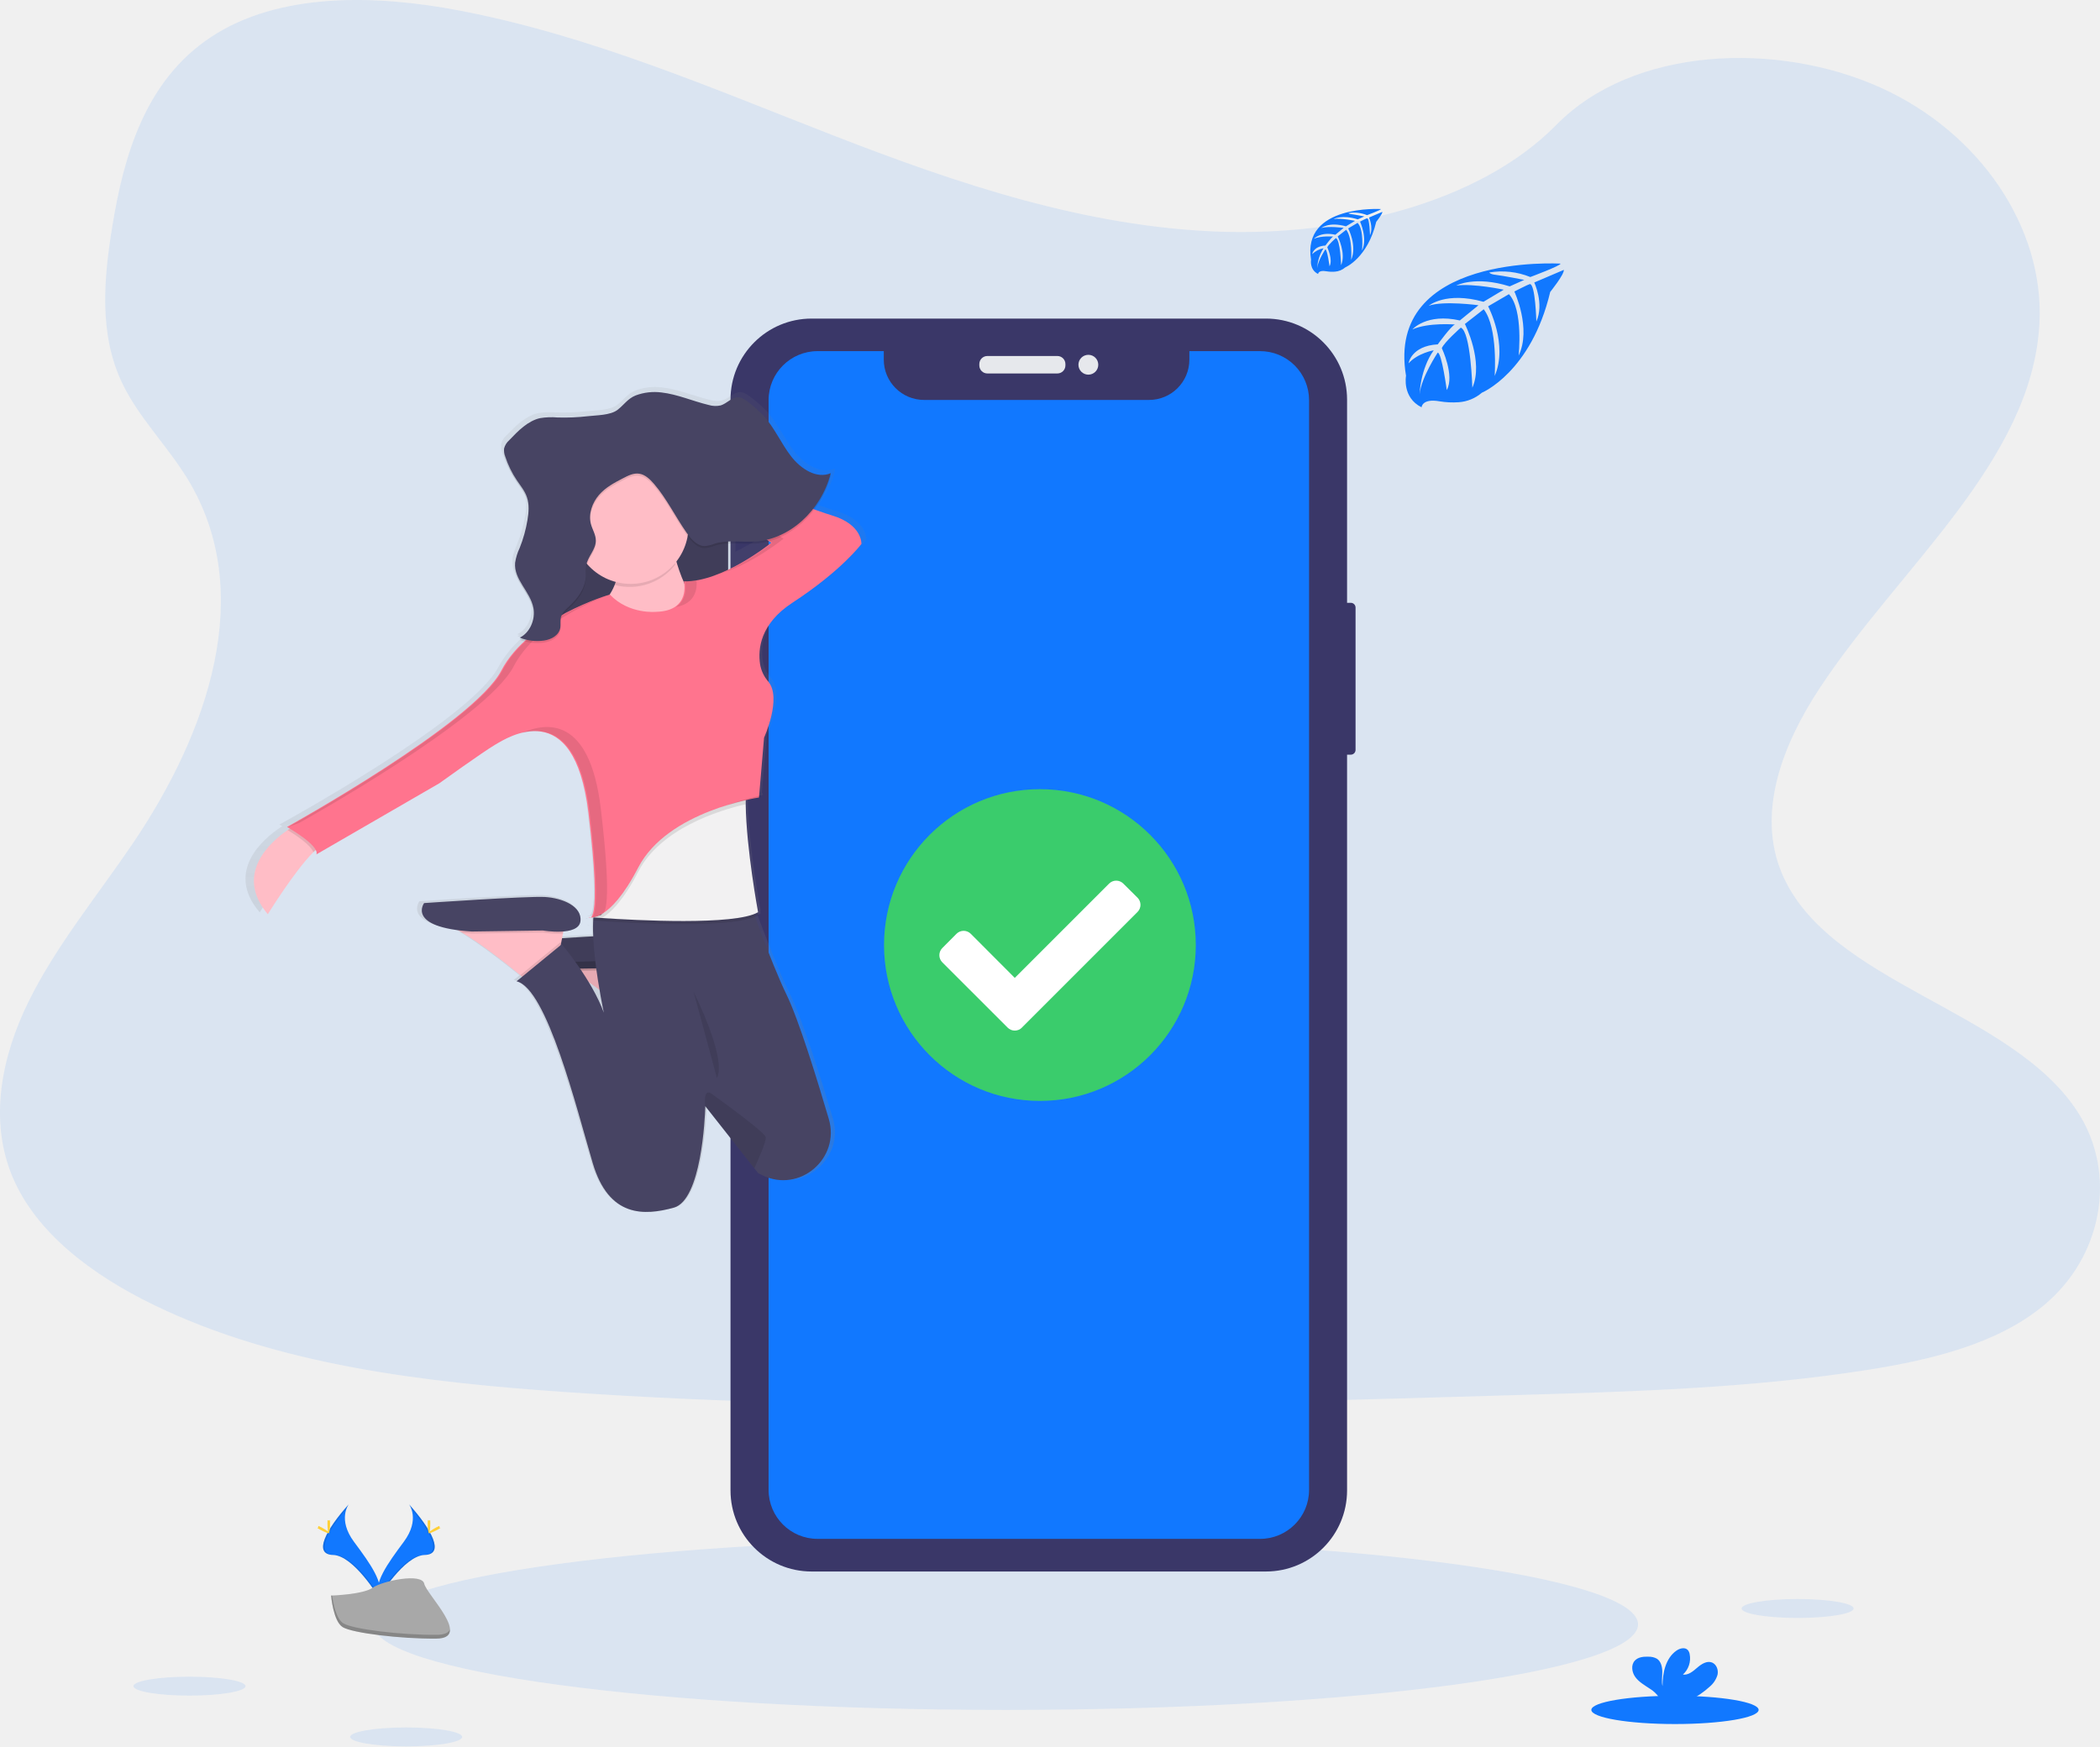
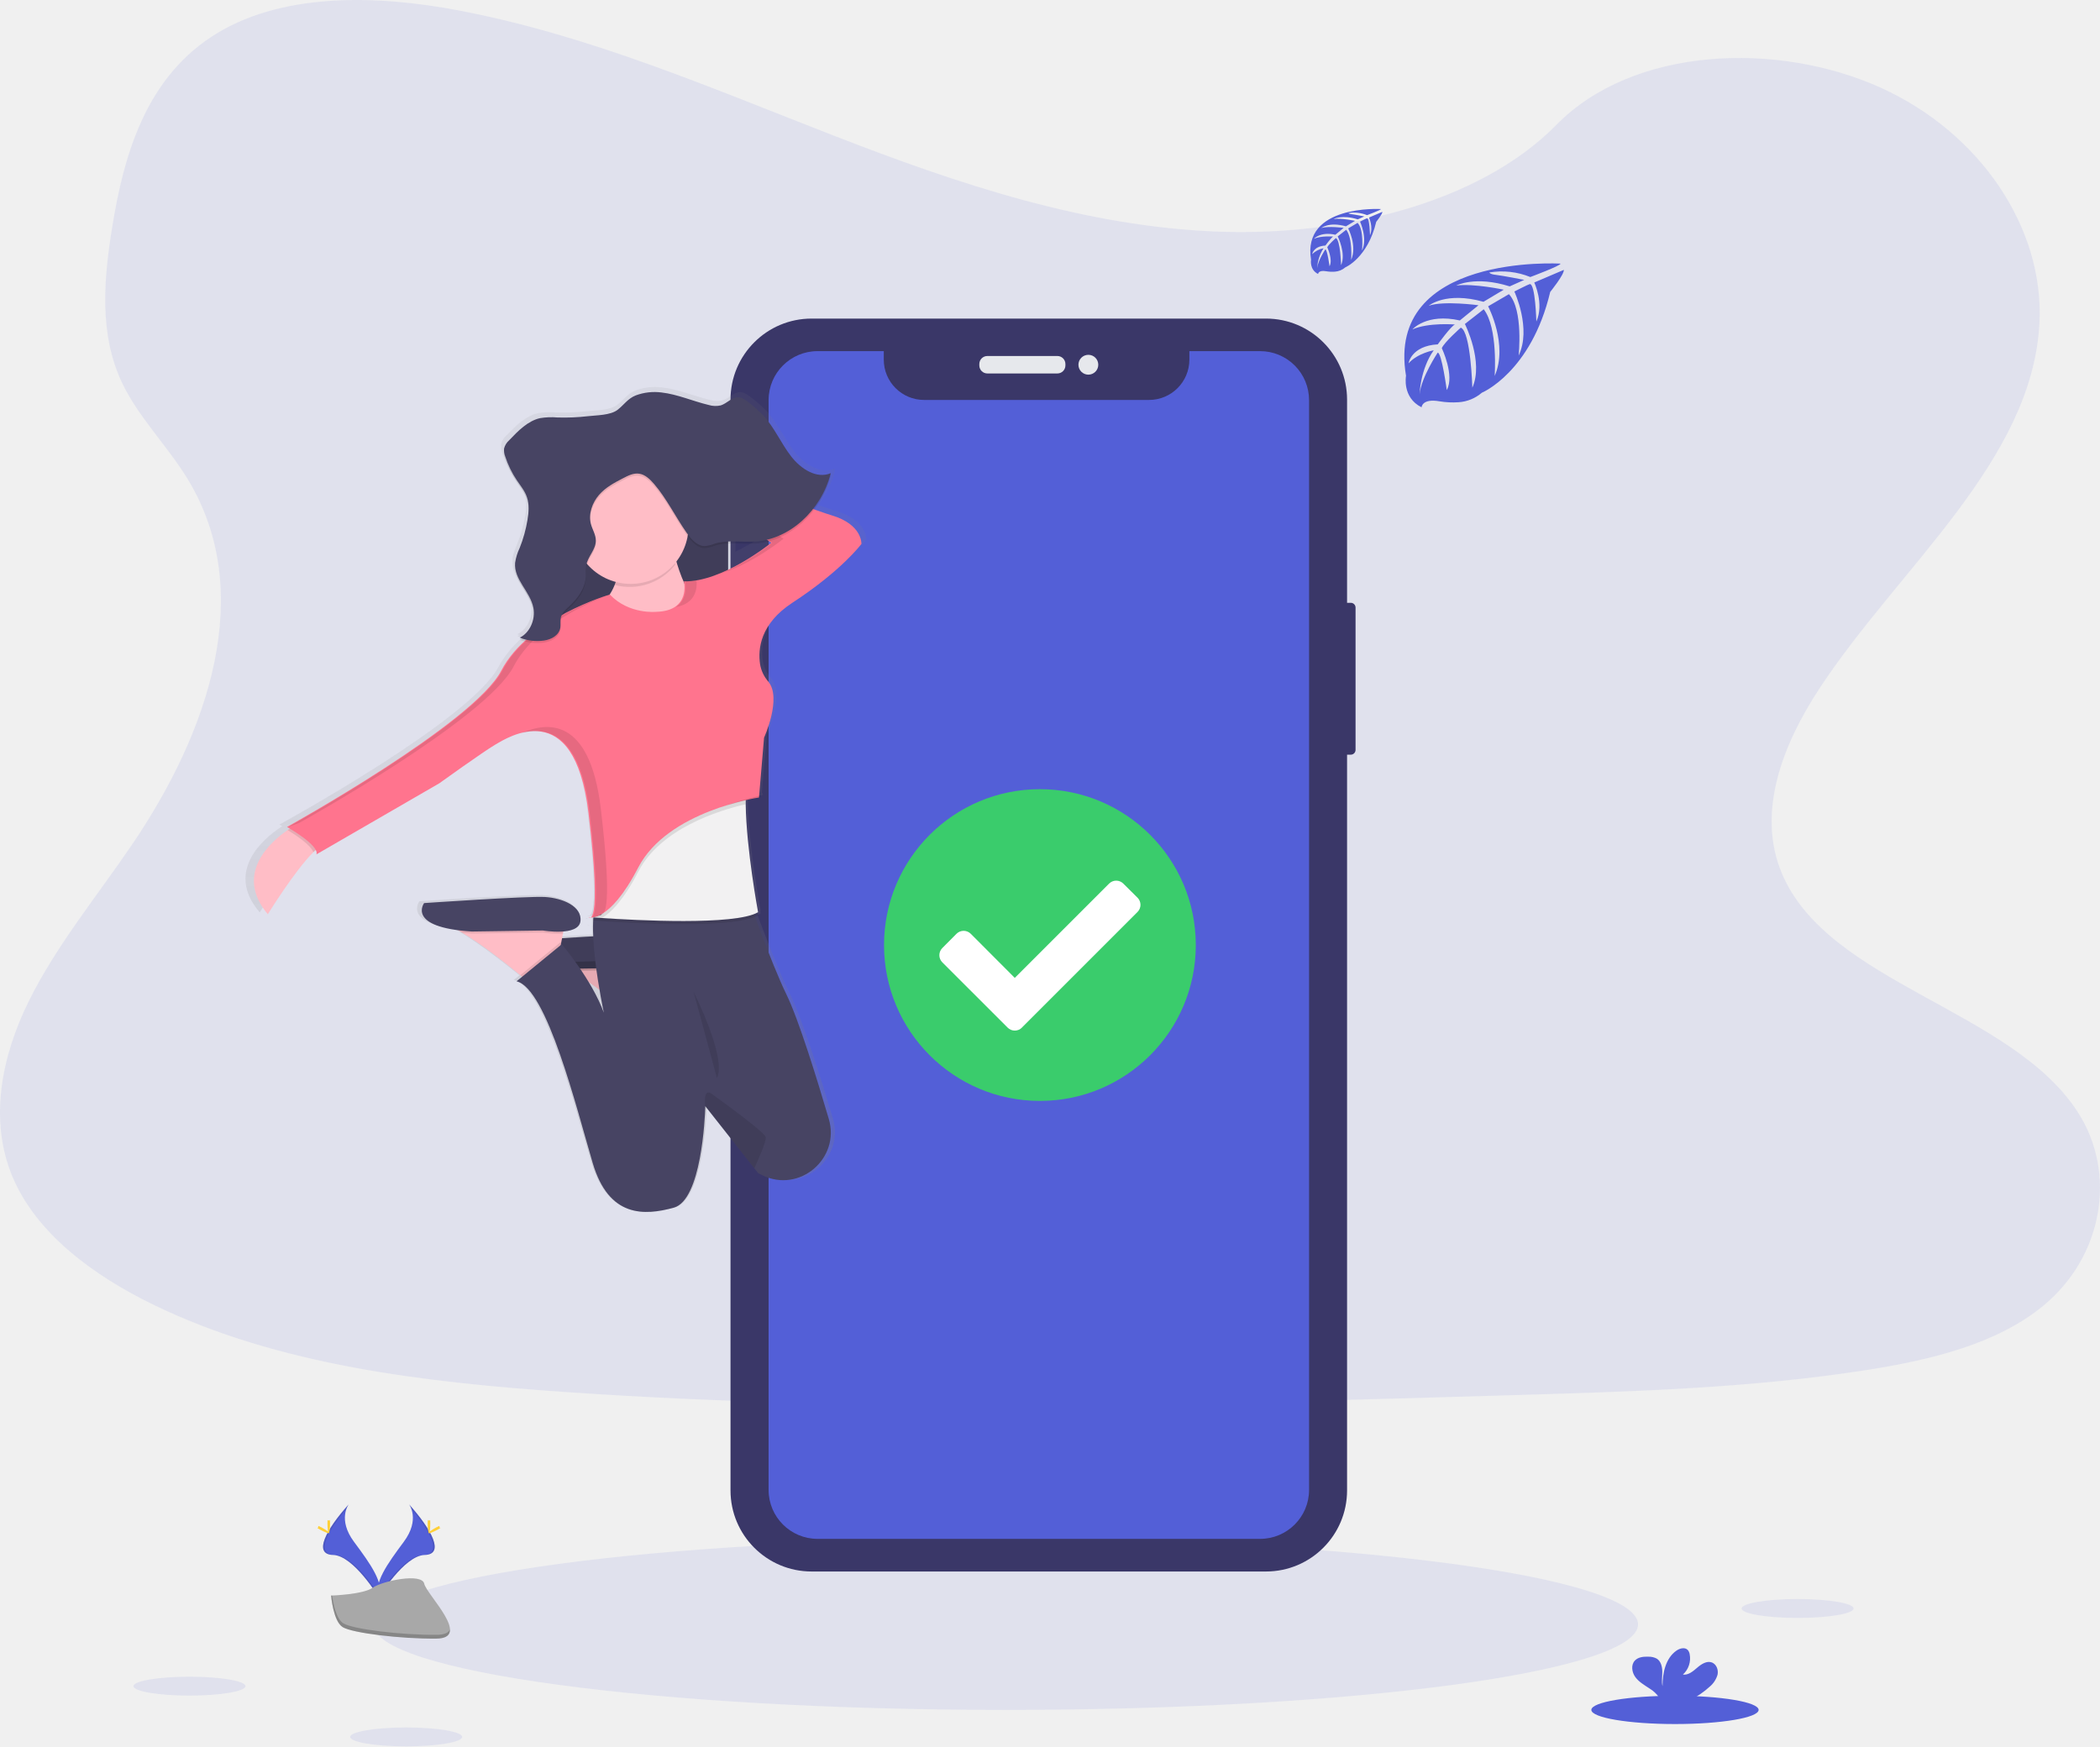
<svg xmlns="http://www.w3.org/2000/svg" xmlns:xlink="http://www.w3.org/1999/xlink" id="44583e6e-3c87-4cd0-878b-9f64620e8dae" data-name="Layer 1" width="1009.54" height="839.64" viewBox="0 0 1009.54 839.64">
  <defs>
    <linearGradient id="c5138621-b397-4607-9afc-281d986fc27b" x1="378.01" y1="475.14" x2="378.01" y2="474.88" gradientUnits="userSpaceOnUse">
      <stop offset="0" stop-color="gray" stop-opacity="0.25" />
      <stop offset="0.54" stop-color="gray" stop-opacity="0.12" />
      <stop offset="1" stop-color="gray" stop-opacity="0.1" />
    </linearGradient>
    <linearGradient id="22049f4d-c06f-4634-a22a-fcd5b3beb851" x1="362.5" y1="612.82" x2="362.5" y2="216.23" xlink:href="#c5138621-b397-4607-9afc-281d986fc27b" />
  </defs>
-   <path d="M681.78,141.58c-64.72-2.25-126.36-23.14-185.22-46S379.4,47.39,316.23,35.28c-40.63-7.79-87.1-8.89-119.83,12.89-31.51,21-41.69,57.15-47.16,90.73-4.12,25.26-6.54,51.85,4.74,75.49,7.84,16.42,21.74,30.22,31.36,45.95,33.47,54.72,9.81,122.2-26.45,175.63-17,25.07-36.75,49-49.88,75.66s-19.2,57.25-7.71,84.47c11.38,27,38.51,47.24,67.9,61.49,59.69,28.95,130,37.23,198.61,41.92,151.83,10.39,304.46,5.89,456.69,1.39,56.34-1.67,112.92-3.36,168.34-12.07,30.78-4.84,62.55-12.51,84.9-31.05,28.36-23.53,35.39-63.37,16.38-92.88-31.88-49.49-120-61.78-142.31-114.89-12.26-29.24.33-61.8,18.16-88.92,38.24-58.16,102.33-109.19,105.7-175.67,2.32-45.66-28.49-91.39-76.13-113-49.93-22.64-119.18-19.8-156,17.69C805.59,128.71,738.93,143.56,681.78,141.58Z" transform="translate(-95.23 -30.18)" fill="#1178ff" opacity="0.1" />
-   <ellipse cx="483.49" cy="780.99" rx="303.97" ry="41.12" fill="#1178ff" opacity="0.1" />
+   <path d="M681.78,141.58c-64.72-2.25-126.36-23.14-185.22-46S379.4,47.39,316.23,35.28c-40.63-7.79-87.1-8.89-119.83,12.89-31.51,21-41.69,57.15-47.16,90.73-4.12,25.26-6.54,51.85,4.74,75.49,7.84,16.42,21.74,30.22,31.36,45.95,33.47,54.72,9.81,122.2-26.45,175.63-17,25.07-36.75,49-49.88,75.66s-19.2,57.25-7.71,84.47c11.38,27,38.51,47.24,67.9,61.49,59.69,28.95,130,37.23,198.61,41.92,151.83,10.39,304.46,5.89,456.69,1.39,56.34-1.67,112.92-3.36,168.34-12.07,30.78-4.84,62.55-12.51,84.9-31.05,28.36-23.53,35.39-63.37,16.38-92.88-31.88-49.49-120-61.78-142.31-114.89-12.26-29.24.33-61.8,18.16-88.92,38.24-58.16,102.33-109.19,105.7-175.67,2.32-45.66-28.49-91.39-76.13-113-49.93-22.64-119.18-19.8-156,17.69C805.59,128.71,738.93,143.56,681.78,141.58Z" transform="translate(-95.23 -30.18)" fill="#535fd7" opacity="0.1" />
+   <ellipse cx="483.49" cy="780.99" rx="303.97" ry="41.12" fill="#535fd7" opacity="0.1" />
  <rect x="642.8" y="289.82" width="8.86" height="73.02" rx="2.29" ry="2.29" fill="#3a3768" />
  <rect x="348.37" y="232.61" width="4.97" height="24.04" rx="2.29" ry="2.29" fill="#3a3768" />
  <rect x="348.19" y="276.63" width="5.6" height="41.84" rx="2.29" ry="2.29" fill="#3a3768" />
  <rect x="348.28" y="333.11" width="5.33" height="42.2" rx="2.29" ry="2.29" fill="#3a3768" />
  <rect x="351.18" y="153.17" width="296.4" height="602.39" rx="38.99" ry="38.99" fill="#3a3768" />
-   <path d="M701,199H667v4.09a19.38,19.38,0,0,1-19.39,19.38H539.48a19.38,19.38,0,0,1-19.39-19.38V199H488.26a23.54,23.54,0,0,0-23.54,23.54V746.51a23.54,23.54,0,0,0,23.54,23.54H701a23.54,23.54,0,0,0,23.54-23.54V222.58A23.54,23.54,0,0,0,701,199Z" transform="translate(-95.23 -30.18)" fill="#1178ff" />
+   <path d="M701,199H667v4.09a19.38,19.38,0,0,1-19.39,19.38H539.48a19.38,19.38,0,0,1-19.39-19.38V199H488.26a23.54,23.54,0,0,0-23.54,23.54V746.51a23.54,23.54,0,0,0,23.54,23.54H701a23.54,23.54,0,0,0,23.54-23.54V222.58A23.54,23.54,0,0,0,701,199Z" transform="translate(-95.23 -30.18)" fill="#535fd7" />
  <rect x="470.79" y="171.16" width="41.39" height="8.4" rx="3.87" ry="3.87" fill="#e6e8ec" />
  <circle cx="523.21" cy="175.36" r="4.77" fill="#e6e8ec" />
-   <path d="M845.43,156.93s-84.2-5.08-74.28,53.92c0,0-2,10.43,7.48,15.16,0,0,.15-4.37,8.64-2.88a39.5,39.5,0,0,0,9.15.44A19.06,19.06,0,0,0,807.6,219h0s23.67-9.78,32.87-48.46c0,0,6.81-8.44,6.54-10.61L832.8,166s4.86,10.25,1,18.77c0,0-.46-18.4-3.19-18-.55.08-7.38,3.55-7.38,3.55s8.35,17.85,2.05,30.83c0,0,2.39-22-4.66-29.54l-10,5.84s9.76,18.44,3.14,33.49c0,0,1.7-23.08-5.25-32.07l-9.06,7.07s9.17,18.17,3.58,30.65c0,0-.73-26.86-5.54-28.89,0,0-7.93,7-9.14,9.86,0,0,6.28,13.2,2.38,20.16,0,0-2.39-17.9-4.35-18,0,0-7.9,11.86-8.72,20,0,0,.34-12.09,6.81-21.12,0,0-7.64,1.31-12.1,6.26,0,0,1.23-8.38,14.05-9.12,0,0,6.53-9,8.27-9.54,0,0-12.74-1.07-20.47,2.36,0,0,6.8-7.91,22.81-4.31l8.95-7.31s-16.78-2.29-23.9.24c0,0,8.19-7,26.31-1.9l9.74-5.82s-14.31-3.08-22.83-2c0,0,9-4.85,25.69.41l7-3.13s-10.48-2.06-13.55-2.39-3.23-1.17-3.23-1.17a36.35,36.35,0,0,1,19.69,2.19S845.68,157.86,845.43,156.93Z" transform="translate(-95.23 -30.18)" fill="#1178ff" />
-   <path d="M759.06,130.69s-38-2.29-33.56,24.37c0,0-.89,4.71,3.38,6.85,0,0,.07-2,3.91-1.31a17.51,17.51,0,0,0,4.13.2,8.56,8.56,0,0,0,5.05-2.08h0s10.7-4.42,14.86-21.9c0,0,3.07-3.81,2.95-4.79l-6.42,2.74s2.19,4.63.47,8.48c0,0-.21-8.31-1.44-8.12-.25,0-3.34,1.61-3.34,1.61s3.78,8.07.93,13.93c0,0,1.08-9.94-2.11-13.35L743.35,140s4.41,8.33,1.42,15.13c0,0,.77-10.43-2.37-14.49l-4.09,3.2s4.14,8.21,1.62,13.85c0,0-.34-12.14-2.51-13.06,0,0-3.58,3.16-4.13,4.46,0,0,2.84,6,1.08,9.11,0,0-1.08-8.09-2-8.13,0,0-3.57,5.36-3.94,9a19.52,19.52,0,0,1,3.08-9.54,10.76,10.76,0,0,0-5.47,2.83s.56-3.79,6.35-4.12c0,0,3-4.07,3.74-4.32,0,0-5.76-.48-9.25,1.07,0,0,3.07-3.57,10.3-1.95l4-3.3s-7.59-1-10.8.11c0,0,3.7-3.16,11.89-.86l4.4-2.63s-6.47-1.39-10.32-.89c0,0,4.07-2.19,11.61.18l3.15-1.41s-4.74-.93-6.13-1.08-1.46-.53-1.46-.53a16.39,16.39,0,0,1,8.9,1S759.18,131.11,759.06,130.69Z" transform="translate(-95.23 -30.18)" fill="#1178ff" />
-   <ellipse cx="864.17" cy="773.34" rx="26.93" ry="4.55" fill="#1178ff" opacity="0.1" />
-   <ellipse cx="91.09" cy="810.68" rx="26.93" ry="4.55" fill="#1178ff" opacity="0.1" />
-   <ellipse cx="195.26" cy="835.09" rx="26.93" ry="4.55" fill="#1178ff" opacity="0.1" />
-   <ellipse cx="805.22" cy="822.1" rx="40.21" ry="6.8" fill="#1178ff" />
-   <path d="M917.08,841.16a11.71,11.71,0,0,0,3.83-5.79c.5-2.29-.48-5-2.68-5.89-2.46-.94-5.09.77-7.08,2.49s-4.28,3.69-6.89,3.32a10.48,10.48,0,0,0,3.25-9.81,4.13,4.13,0,0,0-.91-2c-1.36-1.46-3.84-.84-5.47.32-5.2,3.65-6.65,10.72-6.68,17.07-.53-2.29-.08-4.68-.1-7s-.65-5-2.64-6.23a7.94,7.94,0,0,0-4-.94c-2.34-.09-4.94.15-6.54,1.86-2,2.12-1.46,5.68.26,8s4.35,3.81,6.77,5.42a15,15,0,0,1,4.83,4.61,4.16,4.16,0,0,1,.36.83H908A41.06,41.06,0,0,0,917.08,841.16Z" transform="translate(-95.23 -30.18)" fill="#1178ff" />
-   <path d="M291.88,753.45s5.5,7.19-2.53,18-14.65,20-12,26.77c0,0,12.12-20.15,22-20.43S302.73,765.57,291.88,753.45Z" transform="translate(-95.23 -30.18)" fill="#1178ff" />
+   <path d="M845.43,156.93s-84.2-5.08-74.28,53.92c0,0-2,10.43,7.48,15.16,0,0,.15-4.37,8.64-2.88a39.5,39.5,0,0,0,9.15.44A19.06,19.06,0,0,0,807.6,219h0s23.67-9.78,32.87-48.46c0,0,6.81-8.44,6.54-10.61L832.8,166s4.86,10.25,1,18.77c0,0-.46-18.4-3.19-18-.55.08-7.38,3.55-7.38,3.55s8.35,17.85,2.05,30.83c0,0,2.39-22-4.66-29.54l-10,5.84s9.76,18.44,3.14,33.49c0,0,1.7-23.08-5.25-32.07l-9.06,7.07s9.17,18.17,3.58,30.65c0,0-.73-26.86-5.54-28.89,0,0-7.93,7-9.14,9.86,0,0,6.28,13.2,2.38,20.16,0,0-2.39-17.9-4.35-18,0,0-7.9,11.86-8.72,20,0,0,.34-12.09,6.81-21.12,0,0-7.64,1.31-12.1,6.26,0,0,1.23-8.38,14.05-9.12,0,0,6.53-9,8.27-9.54,0,0-12.74-1.07-20.47,2.36,0,0,6.8-7.91,22.81-4.31l8.95-7.31s-16.78-2.29-23.9.24c0,0,8.19-7,26.31-1.9l9.74-5.82s-14.31-3.08-22.83-2c0,0,9-4.85,25.69.41l7-3.13s-10.48-2.06-13.55-2.39-3.23-1.17-3.23-1.17a36.35,36.35,0,0,1,19.69,2.19S845.68,157.86,845.43,156.93Z" transform="translate(-95.23 -30.18)" fill="#535fd7" />
+   <path d="M759.06,130.69s-38-2.29-33.56,24.37c0,0-.89,4.71,3.38,6.85,0,0,.07-2,3.91-1.31a17.51,17.51,0,0,0,4.13.2,8.56,8.56,0,0,0,5.05-2.08h0s10.7-4.42,14.86-21.9c0,0,3.07-3.81,2.95-4.79l-6.42,2.74s2.19,4.63.47,8.48c0,0-.21-8.31-1.44-8.12-.25,0-3.34,1.61-3.34,1.61s3.78,8.07.93,13.93c0,0,1.08-9.94-2.11-13.35L743.35,140s4.41,8.33,1.42,15.13c0,0,.77-10.43-2.37-14.49l-4.09,3.2s4.14,8.21,1.62,13.85c0,0-.34-12.14-2.51-13.06,0,0-3.58,3.16-4.13,4.46,0,0,2.84,6,1.08,9.11,0,0-1.08-8.09-2-8.13,0,0-3.57,5.36-3.94,9a19.52,19.52,0,0,1,3.08-9.54,10.76,10.76,0,0,0-5.47,2.83s.56-3.79,6.35-4.12c0,0,3-4.07,3.74-4.32,0,0-5.76-.48-9.25,1.07,0,0,3.07-3.57,10.3-1.95l4-3.3s-7.59-1-10.8.11c0,0,3.7-3.16,11.89-.86l4.4-2.63s-6.47-1.39-10.32-.89c0,0,4.07-2.19,11.61.18l3.15-1.41s-4.74-.93-6.13-1.08-1.46-.53-1.46-.53a16.39,16.39,0,0,1,8.9,1S759.18,131.11,759.06,130.69Z" transform="translate(-95.23 -30.18)" fill="#535fd7" />
+   <ellipse cx="864.17" cy="773.34" rx="26.93" ry="4.55" fill="#535fd7" opacity="0.1" />
+   <ellipse cx="91.09" cy="810.68" rx="26.93" ry="4.55" fill="#535fd7" opacity="0.1" />
+   <ellipse cx="195.26" cy="835.09" rx="26.93" ry="4.55" fill="#535fd7" opacity="0.1" />
+   <ellipse cx="805.22" cy="822.1" rx="40.21" ry="6.8" fill="#535fd7" />
+   <path d="M917.08,841.16a11.71,11.71,0,0,0,3.83-5.79c.5-2.29-.48-5-2.68-5.89-2.46-.94-5.09.77-7.08,2.49s-4.28,3.69-6.89,3.32a10.48,10.48,0,0,0,3.25-9.81,4.13,4.13,0,0,0-.91-2c-1.36-1.46-3.84-.84-5.47.32-5.2,3.65-6.65,10.72-6.68,17.07-.53-2.29-.08-4.68-.1-7s-.65-5-2.64-6.23a7.94,7.94,0,0,0-4-.94c-2.34-.09-4.94.15-6.54,1.86-2,2.12-1.46,5.68.26,8s4.35,3.81,6.77,5.42a15,15,0,0,1,4.83,4.61,4.16,4.16,0,0,1,.36.83H908A41.06,41.06,0,0,0,917.08,841.16Z" transform="translate(-95.23 -30.18)" fill="#535fd7" />
+   <path d="M291.88,753.45s5.5,7.19-2.53,18-14.65,20-12,26.77c0,0,12.12-20.15,22-20.43S302.73,765.57,291.88,753.45Z" transform="translate(-95.23 -30.18)" fill="#535fd7" />
  <path d="M291.88,753.45a8.83,8.83,0,0,1,1.12,2.26c9.62,11.3,14.75,21.85,5.5,22.11-8.61.25-18.94,15.65-21.42,19.54.08.3.18.59.29.89,0,0,12.12-20.15,22-20.43S302.73,765.57,291.88,753.45Z" transform="translate(-95.23 -30.18)" opacity="0.1" />
  <path d="M302.09,762.61c0,2.53-.28,4.58-.63,4.58s-.63-2.05-.63-4.58.35-1.34.7-1.34S302.09,760.08,302.09,762.61Z" transform="translate(-95.23 -30.18)" fill="#ffd037" />
  <path d="M305.6,765.63c-2.22,1.21-4.16,1.94-4.32,1.63s1.49-1.54,3.71-2.75,1.35-.33,1.51,0S307.82,764.42,305.6,765.63Z" transform="translate(-95.23 -30.18)" fill="#ffd037" />
-   <path d="M262.87,753.45s-5.5,7.19,2.53,18,14.65,20,12,26.77c0,0-12.11-20.15-22-20.43S252,765.57,262.87,753.45Z" transform="translate(-95.23 -30.18)" fill="#1178ff" />
+   <path d="M262.87,753.45s-5.5,7.19,2.53,18,14.65,20,12,26.77c0,0-12.11-20.15-22-20.43S252,765.57,262.87,753.45Z" transform="translate(-95.23 -30.18)" fill="#535fd7" />
  <path d="M262.87,753.45a9,9,0,0,0-1.13,2.26c-9.62,11.3-14.74,21.85-5.5,22.11,8.62.25,18.95,15.65,21.43,19.54a7.76,7.76,0,0,1-.3.89s-12.11-20.15-22-20.43S252,765.57,262.87,753.45Z" transform="translate(-95.23 -30.18)" opacity="0.1" />
  <path d="M252.65,762.61c0,2.53.29,4.58.64,4.58s.63-2.05.63-4.58-.35-1.34-.7-1.34S252.65,760.08,252.65,762.61Z" transform="translate(-95.23 -30.18)" fill="#ffd037" />
  <path d="M249.15,765.63c2.22,1.21,4.15,1.94,4.32,1.63s-1.5-1.54-3.72-2.75-1.34-.33-1.51,0S246.93,764.42,249.15,765.63Z" transform="translate(-95.23 -30.18)" fill="#ffd037" />
  <path d="M254.4,797.31s15.36-.48,20-3.77,23.63-7.24,24.77-1.95,23.09,26.29,5.75,26.43-40.3-2.7-44.92-5.51S254.4,797.31,254.4,797.31Z" transform="translate(-95.23 -30.18)" fill="#a8a8a8" />
  <path d="M305.22,816.18c-17.34.14-40.3-2.7-44.92-5.51-3.51-2.15-4.92-9.84-5.39-13.38l-.51,0s1,12.38,5.59,15.2,27.58,5.65,44.92,5.51c5,0,6.73-1.82,6.64-4.46C310.85,815.16,308.94,816.15,305.22,816.18Z" transform="translate(-95.23 -30.18)" opacity="0.2" />
  <path d="M377.46,474.88a.92.92,0,0,0,1.09.14A3.86,3.86,0,0,1,377.46,474.88Z" transform="translate(-95.23 -30.18)" fill="url(#c5138621-b397-4607-9afc-281d986fc27b)" />
  <path d="M497.29,275.88c-2.11-.62-5.11-1.63-8.74-2.9a46.83,46.83,0,0,0,8.1-16.53l-.31.12c.1-.37.21-.73.31-1.1-6.94,2.86-14.63-2-19.52-8.21s-8.22-13.94-13.57-19.67a62.7,62.7,0,0,0-7.19-6.27c-1.58-1.24-3.29-2.53-5.22-2.59-3.12-.09-5.57,3-8.58,3.93a11.62,11.62,0,0,1-6-.22c-7.77-1.81-15.26-5.14-23.15-6a26.75,26.75,0,0,0-12.56,1.43c-4,1.54-5.8,4.59-9,7-3.47,2.62-10.38,2.56-14.47,3a103.62,103.62,0,0,1-14.94.63,33.88,33.88,0,0,0-8.6.32c-5.94,1.32-10.71,6.1-15.16,10.7a8,8,0,0,0-2.51,4,5.31,5.31,0,0,0,0,1.32,8.59,8.59,0,0,0,.6,3.5A46.41,46.41,0,0,0,342.48,260c1.82,2.64,3.93,5.12,5,8.24a16.23,16.23,0,0,1,.77,4.75,36.43,36.43,0,0,1-.53,5.11,65,65,0,0,1-3.85,13.59c-.94,2.32-2,4.63-2.25,7.17a12.94,12.94,0,0,0,0,1.52c-.3,7.83,7.51,13.48,9,21.27a14.19,14.19,0,0,1,.22,1.95c-.17,4.86-2.9,9.61-6.92,11.49.35.14.71.26,1.07.39a11.24,11.24,0,0,1-1.07.6c.73.28,1.48.52,2.24.74A52.62,52.62,0,0,0,334.75,351c-13.46,25.53-105.2,75.61-105.2,75.61s.52.29,1.36.79c-.34.21-.7.45-1.1.72-7.94,5.36-26.58,21-9.73,40.72,0,0,13.15-21.05,22.36-30,.42-.4.82-.77,1.21-1.12a2.73,2.73,0,0,1,.36,2.16l60.33-34.37s21.44-15.22,27.42-18.66c2.06-1.18,7.31-4.46,13.59-5.91l-.7.31a27.15,27.15,0,0,1,6.92-1c10.68.17,22.24,8.1,26.06,39.51,5.11,42.06,2.74,49.64,1.1,50.68a2.88,2.88,0,0,1-.6-.11.9.9,0,0,0,.16.12,2.9,2.9,0,0,1-.66-.12.92.92,0,0,0,.88.22.86.86,0,0,0,.67-.08h0l0,0c.23,0,.5,0,.81,0,0,.38-.06.78-.09,1.17-.08,0-.48.23,0,.26h0c-.12,2.37-.11,5,0,7.65-5.31.3-10.61.62-15.26.91l.42-2.23.19-1c4.07-.33,7.94-1.54,8.39-4.9,1-7.36-9-11.29-17.45-11.78s-59.33,2.95-59.33,2.95-7.63,10,16.56,13.11c.72.38,1.47.8,2.23,1.24,9.47,5.48,22.33,15.56,28.48,20.53l.86.69-2.76,2.23c15,3.44,29.42,61.38,37.39,87.89s25.43,25.53,39.89,21.61c13.55-3.69,15.28-43.58,15.44-48.59,0-.34,0-.51,0-.51l24.09,30.11,1.83,2.29c.71.37,1.4.72,2.08,1.05,18.25,8.81,38.41-8.07,32.67-27.27-5.79-19.4-14.79-48.07-20.79-60.19-5-10.15-11.51-27-15.45-37.58a13.85,13.85,0,0,0,1.49-.72s-.09-.47-.25-1.34l.25-.13s-5.8-30.55-6.12-52.24c0-.38,0-.76,0-1.14s0-.47,0-.71c4.36-1,7.12-1.4,7.12-1.4l.08-.94-.51.11,2.42-28.14s8.9-19.19,2.09-27.19a17,17,0,0,1-4-8.31c-1.14-7.36,0-19.61,15.87-29.8,24.43-15.71,33.91-28.48,33.91-28.48S512.25,280.3,497.29,275.88ZM448.77,295.4v-13c4.53-.22,9.16.31,13.71,0a34.57,34.57,0,0,0,6.62-1.12l1.1.77A120.72,120.72,0,0,1,448.77,295.4ZM379.51,499.21c1.79,1.26,3.59,2.57,5.36,3.88,1.1,6.41,2.07,10.94,2.14,11.25A90.24,90.24,0,0,0,379.51,499.21Z" transform="translate(-95.23 -30.18)" fill="url(#22049f4d-c06f-4634-a22a-fcd5b3beb851)" />
  <path d="M418.67,491l-1.08,5.86-.83,4.48-1.51,8.2-14.64,10.25s-1.32-1.13-3.5-2.91c-6-4.94-18.61-15-27.87-20.4a31.19,31.19,0,0,0-7.66-3.53Z" transform="translate(-95.23 -30.18)" fill="#ffbdc6" />
  <path d="M418.67,491l-1.08,5.86a45.73,45.73,0,0,1-9.66-.5l-34.16.49c-1.61-.1-3.12-.22-4.53-.37a31.19,31.19,0,0,0-7.66-3.53Z" transform="translate(-95.23 -30.18)" opacity="0.1" />
  <path d="M407.93,495.36S425,498.29,426,491s-8.79-11.23-17.08-11.72-58.07,2.93-58.07,2.93-8.78,11.71,22.93,13.67Z" transform="translate(-95.23 -30.18)" fill="#474463" />
  <path d="M418.67,491l-1.08,5.86-.83,4.48-1.51,8.2-14.64,10.25s-1.32-1.13-3.5-2.91c-6-4.94-18.61-15-27.87-20.4a31.19,31.19,0,0,0-7.66-3.53Z" transform="translate(-95.23 -30.18)" opacity="0.1" />
  <path d="M418.67,491l-1.08,5.86a45.73,45.73,0,0,1-9.66-.5l-34.16.49c-1.61-.1-3.12-.22-4.53-.37a31.19,31.19,0,0,0-7.66-3.53Z" transform="translate(-95.23 -30.18)" opacity="0.1" />
  <path d="M407.93,495.34s17.08,2.92,18.06-4.4-8.79-11.22-17.08-11.71-58.07,2.93-58.07,2.93-8.78,11.71,22.93,13.66Z" transform="translate(-95.23 -30.18)" opacity="0.1" />
  <rect x="260.73" y="224.62" width="89.3" height="105.89" fill="#474463" />
  <rect x="260.73" y="225.1" width="89.3" height="105.89" opacity="0.1" />
  <path d="M251.3,436.07c-1.47.37-3.35,1.79-5.44,3.85-9,8.91-21.89,29.82-21.89,29.82-16.48-19.63,1.76-35.14,9.53-40.47,1.89-1.29,3.16-2,3.16-2Z" transform="translate(-95.23 -30.18)" fill="#ffbdc6" />
  <path d="M417.69,288.22s4.39,30.74,19.52,38.06-19.52,21-19.52,21L370.36,329.7s26.84-8.79,21.47-34.65Z" transform="translate(-95.23 -30.18)" fill="#ffbdc6" />
  <path d="M366.94,473.16,365.87,479,365,483.5l-1.51,8.2-14.64,10.24s-1.32-1.12-3.5-2.9c-6-4.94-18.61-15-27.88-20.4a31,31,0,0,0-7.66-3.53Z" transform="translate(-95.23 -30.18)" fill="#ffbdc6" />
  <path d="M366.94,473.16,365.87,479a45.73,45.73,0,0,1-9.66-.5l-34.16.49c-1.61-.1-3.13-.22-4.54-.37a31,31,0,0,0-7.66-3.53Z" transform="translate(-95.23 -30.18)" opacity="0.1" />
  <path d="M356.21,477.55s17.08,2.92,18.05-4.39-8.78-11.23-17.08-11.72-58.06,2.93-58.06,2.93-8.79,11.71,22.93,13.67Z" transform="translate(-95.23 -30.18)" fill="#474463" />
  <path d="M365,483.5l-1.51,8.2-14.64,10.24s-1.32-1.12-3.5-2.9l19.36-15.88Z" transform="translate(-95.23 -30.18)" opacity="0.1" />
  <path d="M461.69,595.21c-.67-.33-1.34-.67-2-1l-1.8-2.27L434.28,562s0,.18,0,.52c-.16,5-1.86,44.62-15.12,48.28-14.15,3.9-31.22,4.88-39-21.47s-22-83.93-36.6-87.35l21.72-17.81s14.38,16.82,20.24,32.92c-.22-1-10.15-47.4-2-55.61h71.25s11,31.33,18.54,46.85c5.87,12.05,14.68,40.54,20.35,59.82C499.28,587.19,479.55,604,461.69,595.21Z" transform="translate(-95.23 -30.18)" fill="#474463" />
  <path d="M459.66,470.23c-11,6.51-59.29,3.86-75,2.8l-4.28-.31c-.46,0,.07-.26.07-.26l.44-4.43,11.71-29.76,62.7-36.36c-1.27,3.83-1.69,9.69-1.59,16.4C454,439.87,459.66,470.23,459.66,470.23Z" transform="translate(-95.23 -30.18)" opacity="0.1" />
  <path d="M459.66,468.76c-11,6.51-59.29,3.86-75,2.8l-4.28-.3-.71-.06.78-.2,3.86-1,8.29-33.18,62.7-36.35c-1.27,3.83-1.69,9.69-1.59,16.4C454,438.41,459.66,468.76,459.66,468.76Z" transform="translate(-95.23 -30.18)" fill="#f2f1f2" />
  <path d="M453.67,416.85c-12.75,2.94-40.81,11.57-51.59,32.4-7.19,13.87-13.24,19.82-17.46,22.31l-4.28-.3a2.5,2.5,0,0,0,.07-.26l3.86-1,8.29-33.18,62.7-36.35C454,404.28,453.57,410.14,453.67,416.85Z" transform="translate(-95.23 -30.18)" opacity="0.1" />
  <path d="M236.66,427.29l14.64,8.78c-1.47.37-3.35,1.79-5.44,3.85-1.22-3.56-8.88-8.53-12.36-10.65C235.39,428,236.66,427.29,236.66,427.29Z" transform="translate(-95.23 -30.18)" opacity="0.1" />
  <path d="M377.73,471.83a.87.87,0,0,1-1-.14A3.47,3.47,0,0,0,377.73,471.83Z" transform="translate(-95.23 -30.18)" opacity="0.1" />
  <path d="M410.86,324.33s-13.18,1.46-22.45-8.3c0,0-39,11.23-52.21,36.6s-103,75.15-103,75.15,15.62,8.78,14.15,13.17l59.05-34.16s21-15.12,26.83-18.54,38.07-24.4,44.9,32.69,0,50.26,0,50.26,9.76,3.42,23.91-23.91,58.06-33.67,58.06-33.67l2.44-28.78s8.71-19.08,2-27a17,17,0,0,1-3.91-8.26c-1.11-7.31,0-19.49,15.54-29.61,23.91-15.62,33.18-28.3,33.18-28.3s.49-9.28-14.15-13.67-74.17-28.3-74.17-28.3l-2,8.3L466,291.15s-23.42,19-42,18.54C424,309.69,427.45,323.84,410.86,324.33Z" transform="translate(-95.23 -30.18)" fill="#ff748e" />
  <path d="M419.9,301.6a95.3,95.3,0,0,1-2.7-11.92l-25.86,6.83a28.35,28.35,0,0,1-.59,14.92,27.81,27.81,0,0,0,29.15-9.83Z" transform="translate(-95.23 -30.18)" opacity="0.1" />
  <circle cx="303.19" cy="252.92" r="27.81" fill="#ffbdc6" />
  <path d="M413.21,219.85c7.72.87,15.05,4.19,22.65,6a11.24,11.24,0,0,0,5.86.23c2.95-.92,5.35-4,8.41-3.91,1.88,0,3.55,1.34,5.1,2.57a61.75,61.75,0,0,1,7,6.24c5.24,5.69,8.49,13.35,13.27,19.54s12.32,11,19.11,8.16c-4.62,18-19.75,31.71-36.12,32.83-6.53.44-13.22-.92-19.54,1a17.26,17.26,0,0,1-4.93,1.2c-3.64,0-6.57-3.34-8.84-6.59-5.32-7.64-9.53-16.32-15.52-23.29-2-2.3-4.31-4.49-7.11-4.91s-5.37.91-7.86,2.2c-4.11,2.13-8.31,4.34-11.5,8s-5.2,9.1-3.88,14c.71,2.66,2.33,5.06,2.36,7.84.06,4.43-3.86,7.68-4.63,12a45.08,45.08,0,0,0-.19,5.46c-.34,5.92-4.21,10.77-8.25,14.49-1.58,1.45-3.32,3-3.78,5.24-.31,1.52,0,3.14-.2,4.68-.59,3.84-4.42,5.79-7.81,6.3a22.73,22.73,0,0,1-11.72-1.39c4.74-2.25,7.66-8.62,6.56-14.34-1.51-7.92-9.47-13.6-8.79-21.67a25.21,25.21,0,0,1,2.2-7.13,65.06,65.06,0,0,0,3.76-13.5c.6-3.58.89-7.37-.23-10.77-1-3.11-3.09-5.57-4.86-8.19a46.47,46.47,0,0,1-5.63-11.54,8,8,0,0,1-.54-3.81,7.84,7.84,0,0,1,2.45-4c4.35-4.57,9-9.33,14.83-10.63a32.93,32.93,0,0,1,8.42-.33,98,98,0,0,0,14.63-.62c4-.47,10.76-.4,14.15-3,3.16-2.43,4.94-5.46,8.83-7A25.82,25.82,0,0,1,413.21,219.85Z" transform="translate(-95.23 -30.18)" opacity="0.1" />
  <path d="M428.67,507.07s16.1,31.72,11.22,41.47" transform="translate(-95.23 -30.18)" opacity="0.1" />
  <path d="M457.86,591.9,434.28,562s0,.18,0,.52c0,0-1.36-9.68,3.13-6.43,9.84,7.12,25.58,18.79,25.92,20.8S460.14,586.93,457.86,591.9Z" transform="translate(-95.23 -30.18)" opacity="0.1" />
  <g opacity="0.1">
    <path d="M424.52,309.69s2,8.24-4.44,12.36c9.9-1.69,10.34-9.4,10-12.75A31.41,31.41,0,0,1,424.52,309.69Z" transform="translate(-95.23 -30.18)" />
    <path d="M239.1,425.82s89.78-49.77,103-75.14c9.45-18.21,32.23-29.13,44.33-33.85-8.82,3-38.54,14.31-49.7,35.8-13.17,25.37-103,75.15-103,75.15Z" transform="translate(-95.23 -30.18)" />
    <path d="M442,305.81c15.28-4.75,29.88-16.61,29.88-16.61L425,256l1.07-4.54-4.49-1.8-1.95,8.3,46.85,33.18A113.2,113.2,0,0,1,442,305.81Z" transform="translate(-95.23 -30.18)" />
    <path d="M442.27,418.26a116.55,116.55,0,0,1,18.36-4.64l.08-.94A124.5,124.5,0,0,0,442.27,418.26Z" transform="translate(-95.23 -30.18)" />
    <path d="M385.49,469.38h-.43a.88.88,0,0,1-1-.14,3.51,3.51,0,0,0,1,.14c1.6-.93,4-8.22-1-50.4-5.38-45-26.55-41.49-38.13-36.31,11.84-3.26,28.13-.44,32.76,38.26,5.05,42.18,2.64,49.47,1,50.4A10.81,10.81,0,0,0,385.49,469.38Z" transform="translate(-95.23 -30.18)" />
    <path d="M379.69,471.34a3.51,3.51,0,0,1-1-.14A.88.88,0,0,0,379.69,471.34Z" transform="translate(-95.23 -30.18)" />
  </g>
  <path d="M413.21,218.87c7.72.88,15.05,4.19,22.65,6a11.24,11.24,0,0,0,5.86.22c2.95-.91,5.35-4,8.41-3.91,1.88.06,3.55,1.34,5.1,2.57a62.73,62.73,0,0,1,7,6.24c5.24,5.69,8.49,13.35,13.27,19.54s12.32,11,19.11,8.16c-4.62,18-19.75,31.71-36.12,32.83-6.53.45-13.22-.91-19.54,1a16.93,16.93,0,0,1-4.93,1.2c-3.64,0-6.57-3.34-8.84-6.59-5.32-7.64-9.53-16.31-15.52-23.28-2-2.31-4.31-4.5-7.11-4.92s-5.37.92-7.86,2.21c-4.11,2.13-8.31,4.33-11.5,8s-5.2,9.09-3.88,14c.71,2.66,2.33,5.06,2.36,7.84.06,4.44-3.86,7.68-4.63,12a45,45,0,0,0-.19,5.46c-.34,5.92-4.21,10.76-8.25,14.49-1.58,1.44-3.32,3-3.78,5.23-.31,1.53,0,3.14-.2,4.69-.59,3.84-4.42,5.79-7.81,6.29a22.53,22.53,0,0,1-11.72-1.39c4.74-2.24,7.66-8.62,6.56-14.33-1.51-7.92-9.47-13.61-8.79-21.67a25.11,25.11,0,0,1,2.2-7.13,65.32,65.32,0,0,0,3.76-13.51c.6-3.57.89-7.36-.23-10.77-1-3.1-3.09-5.57-4.86-8.19a46.57,46.57,0,0,1-5.63-11.53,8.11,8.11,0,0,1-.54-3.82,7.88,7.88,0,0,1,2.45-3.95c4.35-4.57,9-9.32,14.83-10.63a33.38,33.38,0,0,1,8.42-.32,99.38,99.38,0,0,0,14.63-.62c4-.47,10.76-.41,14.15-3,3.16-2.42,4.94-5.46,8.83-7A26,26,0,0,1,413.21,218.87Z" transform="translate(-95.23 -30.18)" fill="#474463" />
  <circle cx="501.19" cy="461.76" r="56.07" fill="#fff" />
  <path d="M670.09,484.55a74.94,74.94,0,1,1-74.94-74.94A74.94,74.94,0,0,1,670.09,484.55Zm-83.6,39.67,55.59-55.59a4.83,4.83,0,0,0,0-6.84L635.24,455a4.82,4.82,0,0,0-6.83,0l-45.34,45.34L561.9,479.12a4.85,4.85,0,0,0-6.84,0L548.22,486a4.85,4.85,0,0,0,0,6.84l31.43,31.42a4.83,4.83,0,0,0,6.84,0Z" transform="translate(-95.23 -30.18)" fill="#3acc6c" />
</svg>
